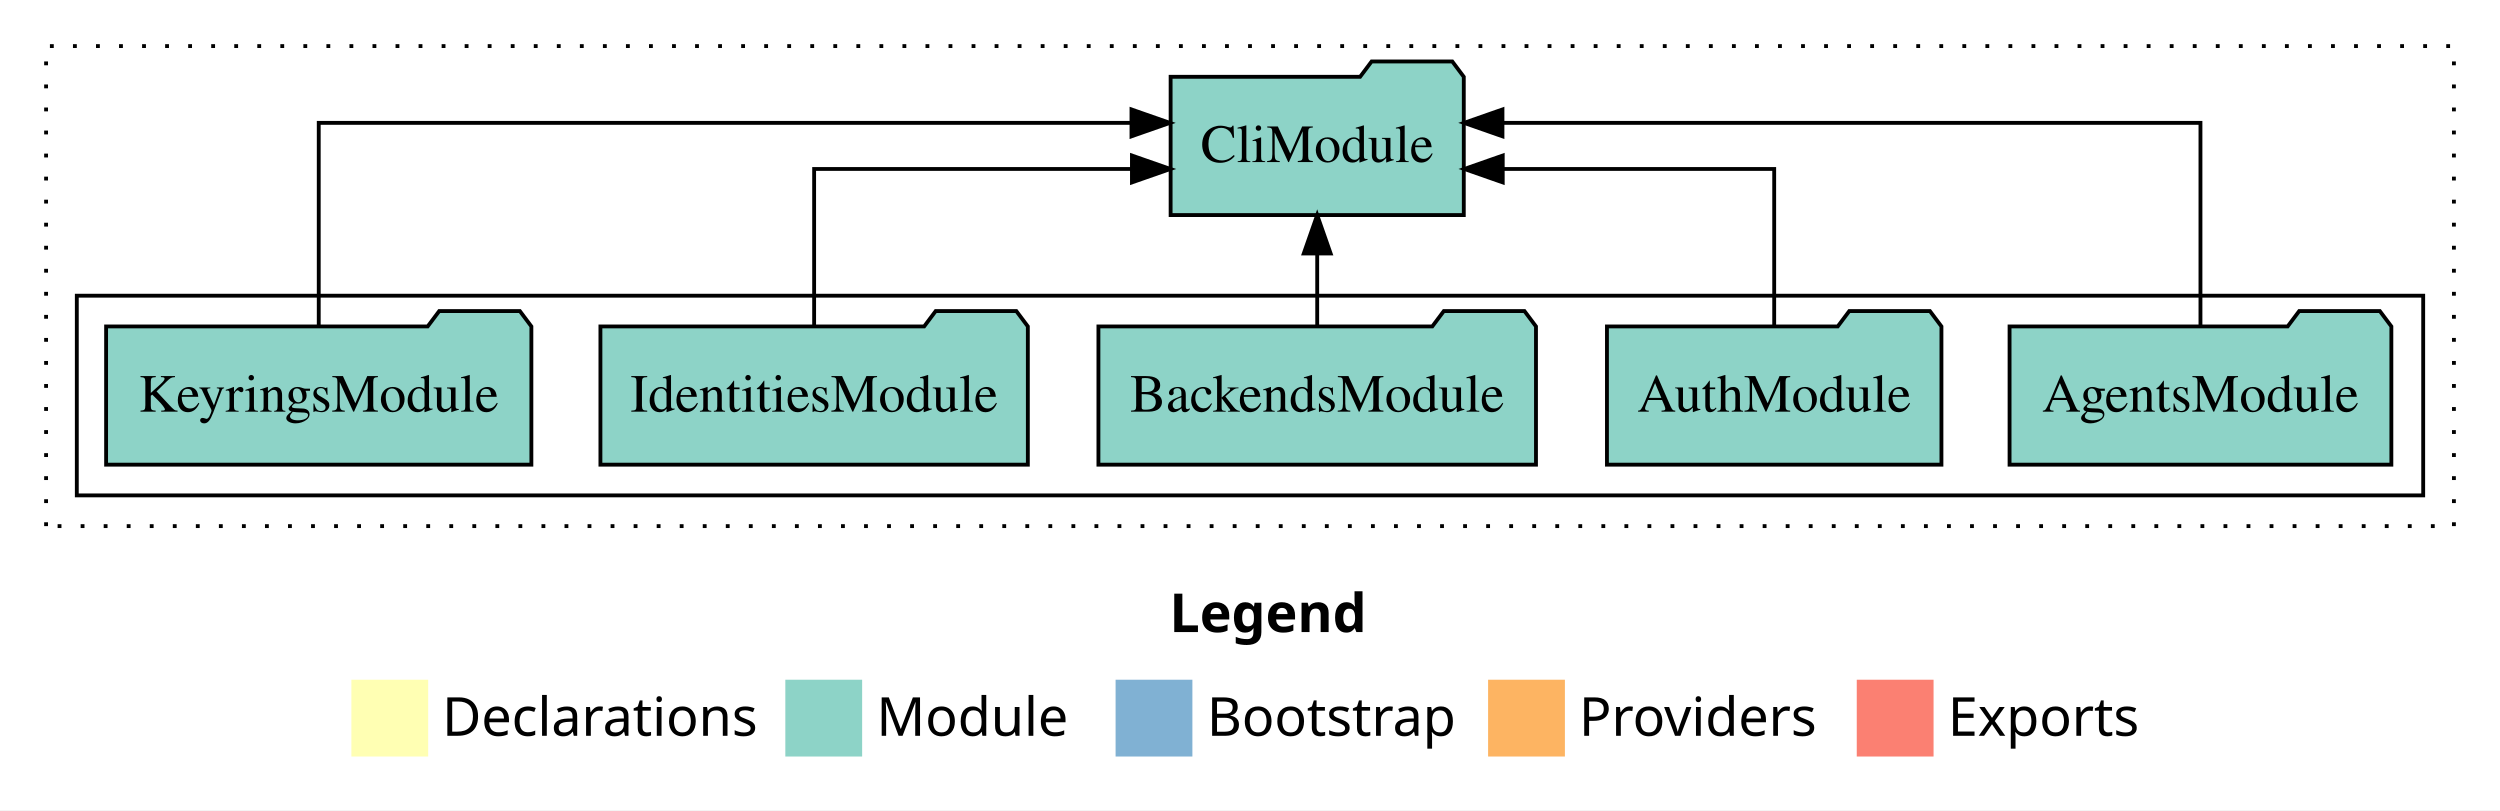
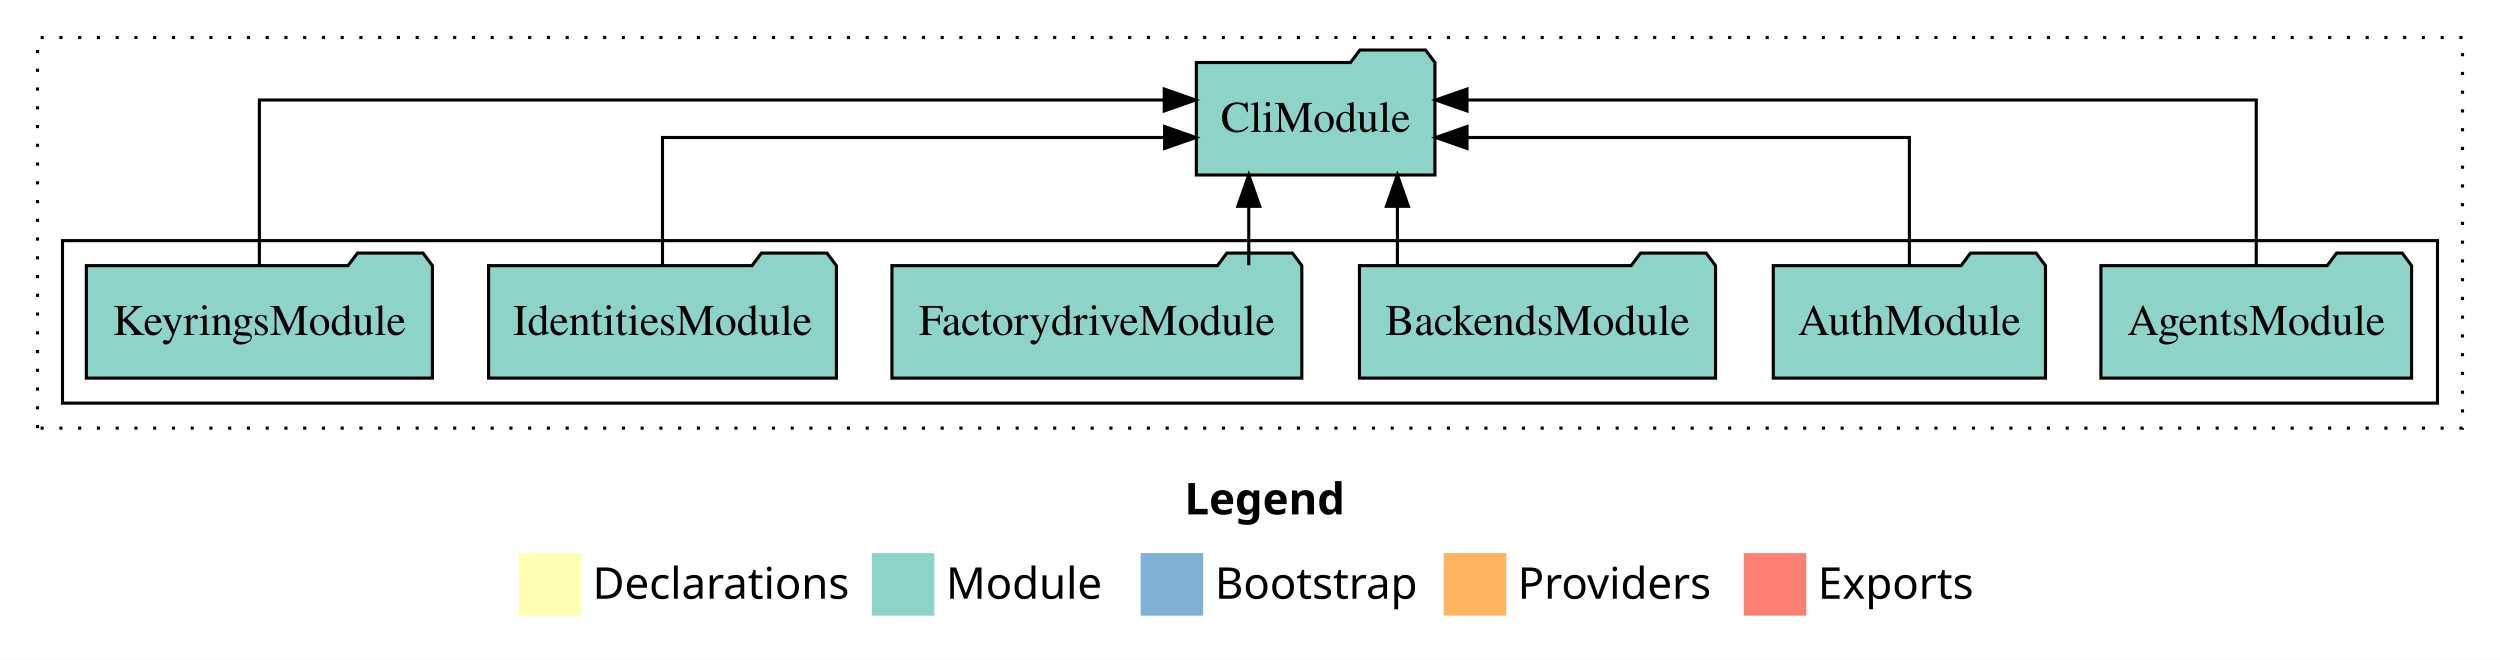
- <svg xmlns="http://www.w3.org/2000/svg" width="651pt" height="211pt" viewBox="0.00 0.00 651.00 211.00">
+ <svg xmlns="http://www.w3.org/2000/svg" width="800pt" height="211pt" viewBox="0.00 0.00 800.00 211.00">
  <g id="graph0" class="graph" transform="scale(1 1) rotate(0) translate(4 207)">
-     <polygon fill="white" stroke="transparent" points="-4,4 -4,-207 647,-207 647,4 -4,4" />
-     <text text-anchor="start" x="300.51" y="-42.4" font-family="Times-12" font-weight="bold" font-size="14.00">Legend</text>
-     <polygon fill="#ffffb3" stroke="transparent" points="87.5,-10 87.5,-30 107.5,-30 107.5,-10 87.5,-10" />
-     <text text-anchor="start" x="111.13" y="-15.4" font-family="Times-12" font-size="14.00">  Declarations</text>
-     <polygon fill="#8dd3c7" stroke="transparent" points="200.5,-10 200.5,-30 220.5,-30 220.5,-10 200.5,-10" />
-     <text text-anchor="start" x="224.23" y="-15.4" font-family="Times-12" font-size="14.00">  Module</text>
-     <polygon fill="#80b1d3" stroke="transparent" points="286.5,-10 286.5,-30 306.5,-30 306.5,-10 286.5,-10" />
-     <text text-anchor="start" x="310.28" y="-15.4" font-family="Times-12" font-size="14.00">  Bootstrap</text>
-     <polygon fill="#fdb462" stroke="transparent" points="383.5,-10 383.5,-30 403.5,-30 403.5,-10 383.5,-10" />
-     <text text-anchor="start" x="407.17" y="-15.4" font-family="Times-12" font-size="14.00">  Providers</text>
-     <polygon fill="#fb8072" stroke="transparent" points="479.5,-10 479.5,-30 499.5,-30 499.5,-10 479.5,-10" />
-     <text text-anchor="start" x="503.23" y="-15.4" font-family="Times-12" font-size="14.00">  Exports</text>
+     <polygon fill="white" stroke="transparent" points="-4,4 -4,-207 796,-207 796,4 -4,4" />
+     <text text-anchor="start" x="375.01" y="-42.4" font-family="Times-12" font-weight="bold" font-size="14.00">Legend</text>
+     <polygon fill="#ffffb3" stroke="transparent" points="162,-10 162,-30 182,-30 182,-10 162,-10" />
+     <text text-anchor="start" x="185.63" y="-15.4" font-family="Times-12" font-size="14.00">  Declarations</text>
+     <polygon fill="#8dd3c7" stroke="transparent" points="275,-10 275,-30 295,-30 295,-10 275,-10" />
+     <text text-anchor="start" x="298.73" y="-15.4" font-family="Times-12" font-size="14.00">  Module</text>
+     <polygon fill="#80b1d3" stroke="transparent" points="361,-10 361,-30 381,-30 381,-10 361,-10" />
+     <text text-anchor="start" x="384.78" y="-15.4" font-family="Times-12" font-size="14.00">  Bootstrap</text>
+     <polygon fill="#fdb462" stroke="transparent" points="458,-10 458,-30 478,-30 478,-10 458,-10" />
+     <text text-anchor="start" x="481.67" y="-15.4" font-family="Times-12" font-size="14.00">  Providers</text>
+     <polygon fill="#fb8072" stroke="transparent" points="554,-10 554,-30 574,-30 574,-10 554,-10" />
+     <text text-anchor="start" x="577.73" y="-15.4" font-family="Times-12" font-size="14.00">  Exports</text>
    <g id="clust1" class="cluster">
-       <polygon fill="none" stroke="black" stroke-dasharray="1,5" points="8,-70 8,-195 635,-195 635,-70 8,-70" />
+       <polygon fill="none" stroke="black" stroke-dasharray="1,5" points="8,-70 8,-195 784,-195 784,-70 8,-70" />
    </g>
    <g id="clust3" class="cluster">
-       <polygon fill="none" stroke="black" points="16,-78 16,-130 627,-130 627,-78 16,-78" />
+       <polygon fill="none" stroke="black" points="16,-78 16,-130 776,-130 776,-78 16,-78" />
    </g>
    <g id="node1" class="node">
-       <polygon fill="#8dd3c7" stroke="black" points="618.71,-122 615.71,-126 594.71,-126 591.71,-122 519.29,-122 519.29,-86 618.71,-86 618.71,-122" />
-       <text text-anchor="middle" x="569" y="-99.8" font-family="Times,serif" font-size="14.00">AgentsModule</text>
+       <polygon fill="#8dd3c7" stroke="black" points="767.71,-122 764.71,-126 743.71,-126 740.71,-122 668.29,-122 668.29,-86 767.71,-86 767.71,-122" />
+       <text text-anchor="middle" x="718" y="-99.8" font-family="Times,serif" font-size="14.00">AgentsModule</text>
    </g>
-     <g id="node6" class="node">
-       <polygon fill="#8dd3c7" stroke="black" points="377.17,-187 374.17,-191 353.17,-191 350.17,-187 300.83,-187 300.83,-151 377.17,-151 377.17,-187" />
-       <text text-anchor="middle" x="339" y="-164.8" font-family="Times,serif" font-size="14.00">CliModule</text>
+     <g id="node7" class="node">
+       <polygon fill="#8dd3c7" stroke="black" points="455.17,-187 452.17,-191 431.17,-191 428.17,-187 378.83,-187 378.83,-151 455.17,-151 455.17,-187" />
+       <text text-anchor="middle" x="417" y="-164.8" font-family="Times,serif" font-size="14.00">CliModule</text>
    </g>
    <g id="edge1" class="edge">
-       <path fill="none" stroke="black" d="M569,-122.28C569,-143.32 569,-175 569,-175 569,-175 387.24,-175 387.24,-175" />
-       <polygon fill="black" stroke="black" points="387.24,-171.5 377.24,-175 387.24,-178.5 387.24,-171.5" />
+       <path fill="none" stroke="black" d="M718,-122.28C718,-143.32 718,-175 718,-175 718,-175 465.43,-175 465.43,-175" />
+       <polygon fill="black" stroke="black" points="465.43,-171.5 455.43,-175 465.43,-178.5 465.43,-171.5" />
    </g>
    <g id="node2" class="node">
-       <polygon fill="#8dd3c7" stroke="black" points="501.55,-122 498.55,-126 477.55,-126 474.55,-122 414.45,-122 414.45,-86 501.55,-86 501.55,-122" />
-       <text text-anchor="middle" x="458" y="-99.8" font-family="Times,serif" font-size="14.00">AuthModule</text>
+       <polygon fill="#8dd3c7" stroke="black" points="650.55,-122 647.55,-126 626.55,-126 623.55,-122 563.45,-122 563.45,-86 650.55,-86 650.55,-122" />
+       <text text-anchor="middle" x="607" y="-99.8" font-family="Times,serif" font-size="14.00">AuthModule</text>
    </g>
    <g id="edge2" class="edge">
-       <path fill="none" stroke="black" d="M458,-122.02C458,-139.37 458,-163 458,-163 458,-163 387.31,-163 387.31,-163" />
-       <polygon fill="black" stroke="black" points="387.31,-159.5 377.31,-163 387.31,-166.5 387.31,-159.5" />
+       <path fill="none" stroke="black" d="M607,-122.02C607,-139.37 607,-163 607,-163 607,-163 465.45,-163 465.45,-163" />
+       <polygon fill="black" stroke="black" points="465.45,-159.5 455.45,-163 465.45,-166.5 465.45,-159.5" />
    </g>
    <g id="node3" class="node">
-       <polygon fill="#8dd3c7" stroke="black" points="395.97,-122 392.97,-126 371.97,-126 368.97,-122 282.03,-122 282.03,-86 395.97,-86 395.97,-122" />
-       <text text-anchor="middle" x="339" y="-99.8" font-family="Times,serif" font-size="14.00">BackendsModule</text>
+       <polygon fill="#8dd3c7" stroke="black" points="544.97,-122 541.97,-126 520.97,-126 517.97,-122 431.03,-122 431.03,-86 544.97,-86 544.97,-122" />
+       <text text-anchor="middle" x="488" y="-99.8" font-family="Times,serif" font-size="14.00">BackendsModule</text>
    </g>
    <g id="edge3" class="edge">
-       <path fill="none" stroke="black" d="M339,-122.11C339,-122.11 339,-140.99 339,-140.99" />
-       <polygon fill="black" stroke="black" points="335.5,-140.99 339,-150.99 342.5,-140.99 335.5,-140.99" />
+       <path fill="none" stroke="black" d="M443.17,-122.11C443.17,-122.11 443.17,-140.99 443.17,-140.99" />
+       <polygon fill="black" stroke="black" points="439.67,-140.99 443.17,-150.99 446.67,-140.99 439.67,-140.99" />
    </g>
    <g id="node4" class="node">
+       <polygon fill="#8dd3c7" stroke="black" points="412.58,-122 409.58,-126 388.58,-126 385.58,-122 281.42,-122 281.42,-86 412.58,-86 412.58,-122" />
+       <text text-anchor="middle" x="347" y="-99.8" font-family="Times,serif" font-size="14.00">FactorydriveModule</text>
+     </g>
+     <g id="edge4" class="edge">
+       <path fill="none" stroke="black" d="M395.6,-122.11C395.6,-122.11 395.6,-140.99 395.6,-140.99" />
+       <polygon fill="black" stroke="black" points="392.1,-140.99 395.6,-150.99 399.1,-140.99 392.1,-140.99" />
+     </g>
+     <g id="node5" class="node">
      <polygon fill="#8dd3c7" stroke="black" points="263.65,-122 260.65,-126 239.65,-126 236.65,-122 152.35,-122 152.35,-86 263.65,-86 263.65,-122" />
      <text text-anchor="middle" x="208" y="-99.8" font-family="Times,serif" font-size="14.00">IdentitiesModule</text>
    </g>
-     <g id="edge4" class="edge">
-       <path fill="none" stroke="black" d="M208,-122.02C208,-139.37 208,-163 208,-163 208,-163 290.76,-163 290.76,-163" />
-       <polygon fill="black" stroke="black" points="290.76,-166.5 300.76,-163 290.76,-159.5 290.76,-166.5" />
+     <g id="edge5" class="edge">
+       <path fill="none" stroke="black" d="M208,-122.02C208,-139.37 208,-163 208,-163 208,-163 368.67,-163 368.67,-163" />
+       <polygon fill="black" stroke="black" points="368.67,-166.5 378.67,-163 368.67,-159.5 368.67,-166.5" />
    </g>
-     <g id="node5" class="node">
+     <g id="node6" class="node">
      <polygon fill="#8dd3c7" stroke="black" points="134.37,-122 131.37,-126 110.37,-126 107.37,-122 23.63,-122 23.63,-86 134.37,-86 134.37,-122" />
      <text text-anchor="middle" x="79" y="-99.8" font-family="Times,serif" font-size="14.00">KeyringsModule</text>
    </g>
-     <g id="edge5" class="edge">
-       <path fill="none" stroke="black" d="M79,-122.28C79,-143.32 79,-175 79,-175 79,-175 290.64,-175 290.64,-175" />
-       <polygon fill="black" stroke="black" points="290.64,-178.5 300.64,-175 290.64,-171.5 290.64,-178.5" />
+     <g id="edge6" class="edge">
+       <path fill="none" stroke="black" d="M79,-122.28C79,-143.32 79,-175 79,-175 79,-175 368.56,-175 368.56,-175" />
+       <polygon fill="black" stroke="black" points="368.56,-178.5 378.56,-175 368.56,-171.5 368.56,-178.5" />
    </g>
  </g>
</svg>
